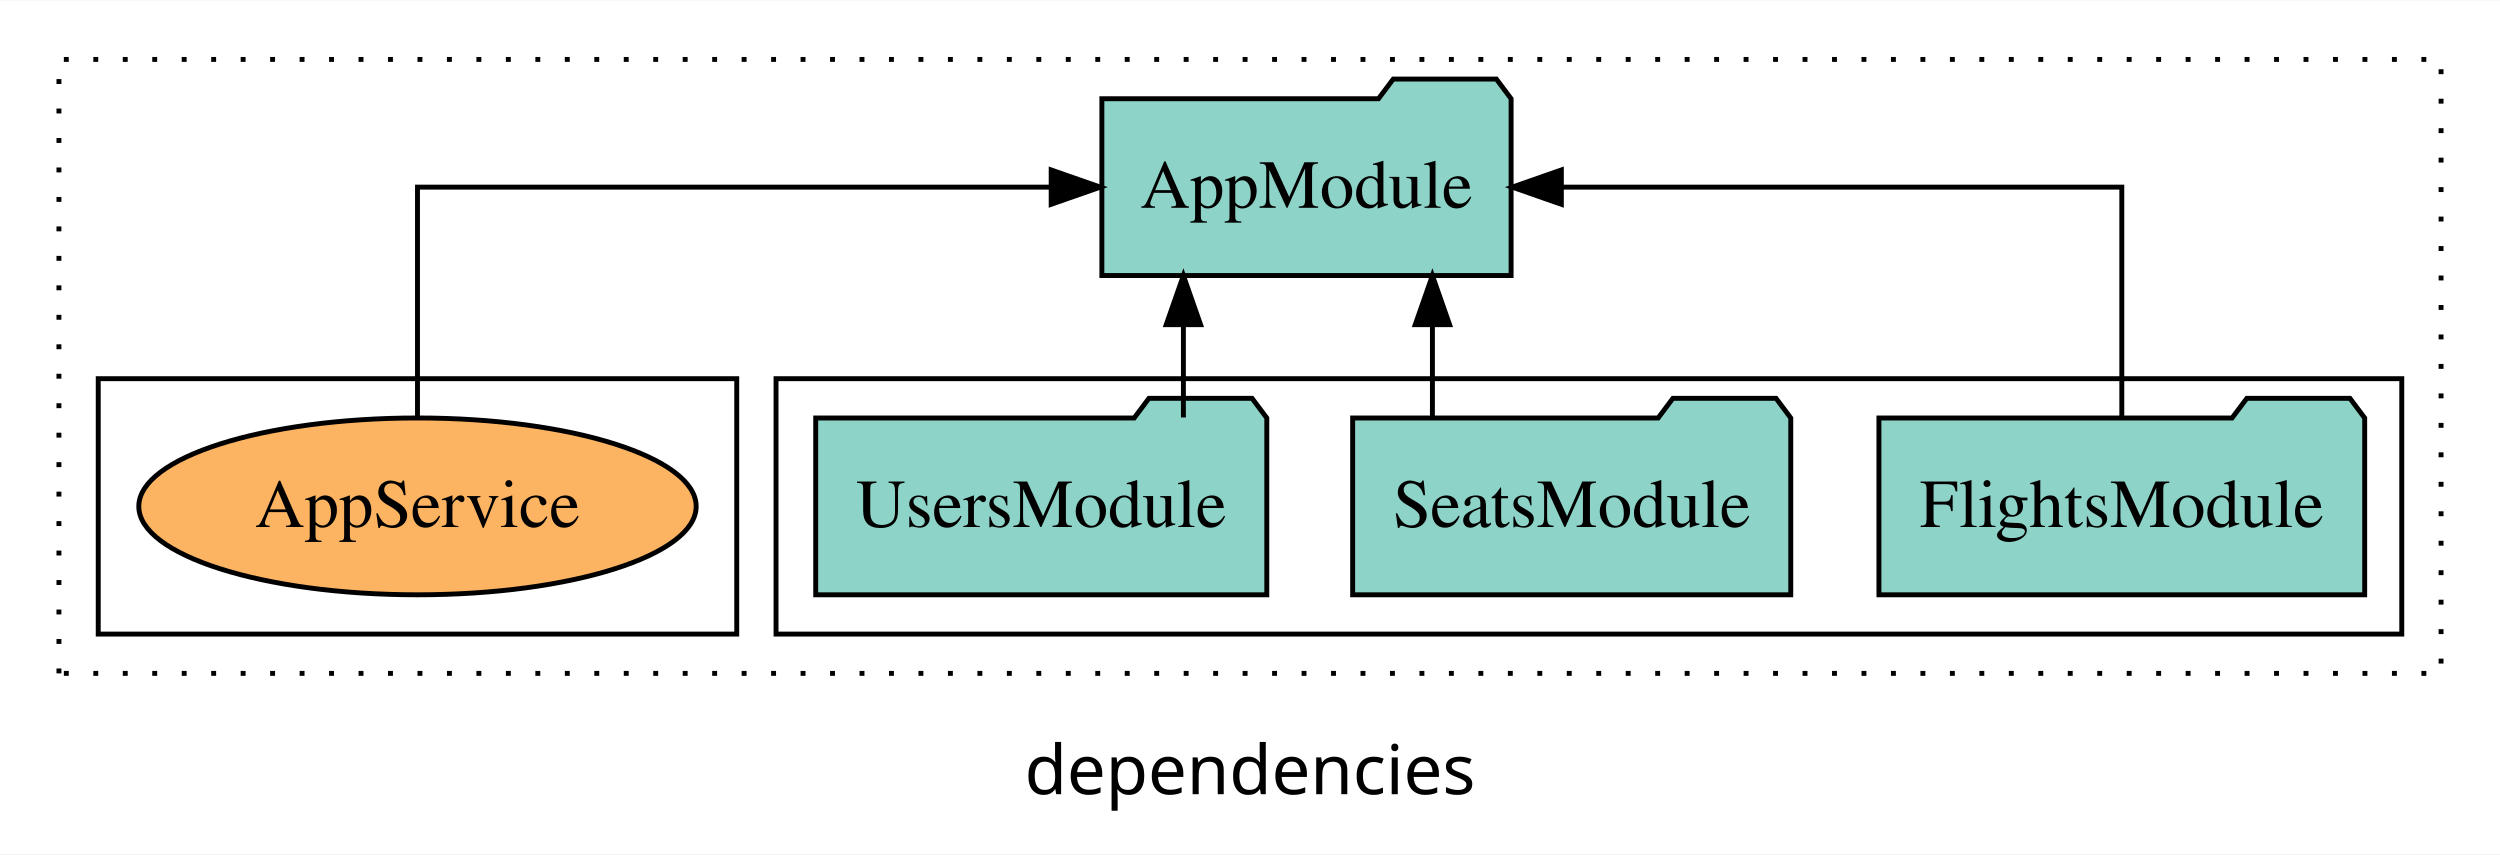
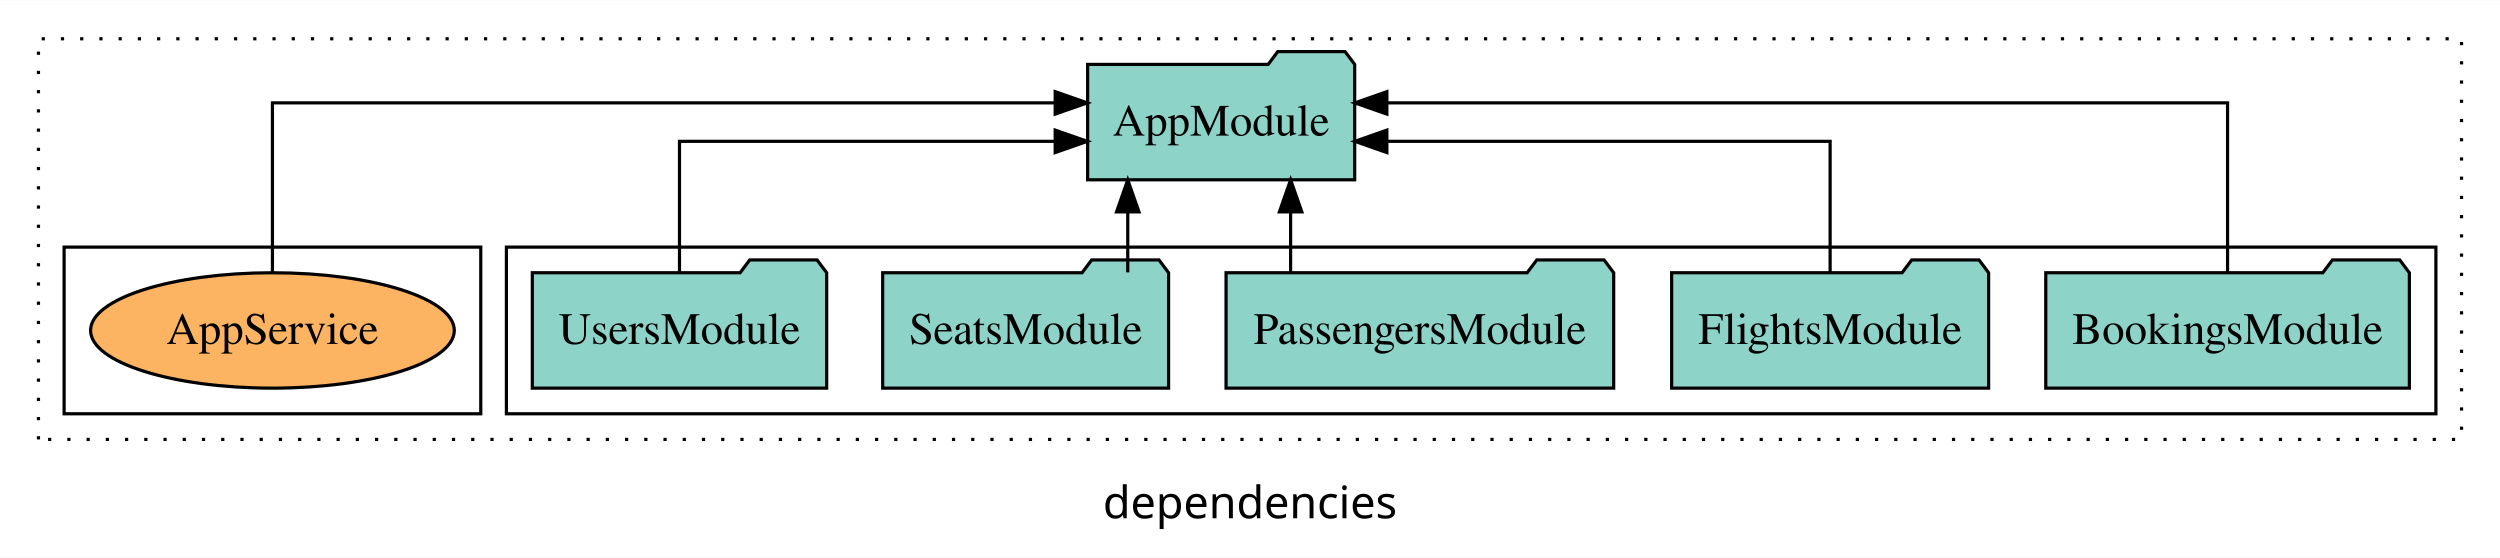
- <svg xmlns="http://www.w3.org/2000/svg" width="509pt" height="174pt" viewBox="0.00 0.00 509.00 173.80">
+ <svg xmlns="http://www.w3.org/2000/svg" width="780pt" height="174pt" viewBox="0.00 0.00 780.00 173.80">
  <g id="graph0" class="graph" transform="scale(1 1) rotate(0) translate(4 169.8)">
-     <polygon fill="white" stroke="transparent" points="-4,4 -4,-169.8 505,-169.8 505,4 -4,4" />
-     <text text-anchor="middle" x="250.5" y="-8.2" font-family="sans-serif" font-size="14.00">dependencies</text>
+     <polygon fill="white" stroke="transparent" points="-4,4 -4,-169.8 776,-169.8 776,4 -4,4" />
+     <text text-anchor="middle" x="386" y="-8.2" font-family="sans-serif" font-size="14.00">dependencies</text>
    <g id="clust1" class="cluster">
-       <polygon fill="none" stroke="black" stroke-dasharray="1,5" points="8,-32.8 8,-157.8 493,-157.8 493,-32.8 8,-32.8" />
+       <polygon fill="none" stroke="black" stroke-dasharray="1,5" points="8,-32.8 8,-157.8 764,-157.8 764,-32.8 8,-32.8" />
    </g>
    <g id="clust3" class="cluster">
-       <polygon fill="none" stroke="black" points="154,-40.8 154,-92.8 485,-92.8 485,-40.8 154,-40.8" />
+       <polygon fill="none" stroke="black" points="154,-40.8 154,-92.8 756,-92.8 756,-40.8 154,-40.8" />
    </g>
    <g id="clust6" class="cluster">
      <polygon fill="none" stroke="black" points="16,-40.8 16,-92.8 146,-92.8 146,-40.8 16,-40.8" />
    </g>
    <g id="node1" class="node">
-       <polygon fill="#8dd3c7" stroke="black" points="477.45,-84.8 474.45,-88.8 453.45,-88.8 450.45,-84.8 378.55,-84.8 378.55,-48.8 477.45,-48.8 477.45,-84.8" />
-       <text text-anchor="middle" x="428" y="-62.6" font-family="Times,serif" font-size="14.00">FlightsModule</text>
+       <polygon fill="#8dd3c7" stroke="black" points="747.72,-84.8 744.72,-88.8 723.72,-88.8 720.72,-84.8 634.28,-84.8 634.28,-48.8 747.72,-48.8 747.72,-84.8" />
+       <text text-anchor="middle" x="691" y="-62.6" font-family="Times,serif" font-size="14.00">BookingsModule</text>
+     </g>
+     <g id="node6" class="node">
+       <polygon fill="#8dd3c7" stroke="black" points="418.66,-149.8 415.66,-153.8 394.66,-153.8 391.66,-149.8 335.34,-149.8 335.34,-113.8 418.66,-113.8 418.66,-149.8" />
+       <text text-anchor="middle" x="377" y="-127.6" font-family="Times,serif" font-size="14.00">AppModule</text>
+     </g>
+     <g id="edge1" class="edge">
+       <path fill="none" stroke="black" d="M691,-85.08C691,-106.12 691,-137.8 691,-137.8 691,-137.8 428.7,-137.8 428.7,-137.8" />
+       <polygon fill="black" stroke="black" points="428.7,-134.3 418.7,-137.8 428.7,-141.3 428.7,-134.3" />
+     </g>
+     <g id="node2" class="node">
+       <polygon fill="#8dd3c7" stroke="black" points="616.45,-84.8 613.45,-88.8 592.45,-88.8 589.45,-84.8 517.55,-84.8 517.55,-48.8 616.45,-48.8 616.45,-84.8" />
+       <text text-anchor="middle" x="567" y="-62.6" font-family="Times,serif" font-size="14.00">FlightsModule</text>
+     </g>
+     <g id="edge2" class="edge">
+       <path fill="none" stroke="black" d="M567,-84.82C567,-102.17 567,-125.8 567,-125.8 567,-125.8 428.7,-125.8 428.7,-125.8" />
+       <polygon fill="black" stroke="black" points="428.7,-122.3 418.7,-125.8 428.7,-129.3 428.7,-122.3" />
+     </g>
+     <g id="node3" class="node">
+       <polygon fill="#8dd3c7" stroke="black" points="499.47,-84.8 496.47,-88.8 475.47,-88.8 472.47,-84.8 378.53,-84.8 378.53,-48.8 499.47,-48.8 499.47,-84.8" />
+       <text text-anchor="middle" x="439" y="-62.6" font-family="Times,serif" font-size="14.00">PassengersModule</text>
+     </g>
+     <g id="edge3" class="edge">
+       <path fill="none" stroke="black" d="M398.67,-84.91C398.67,-84.91 398.67,-103.79 398.67,-103.79" />
+       <polygon fill="black" stroke="black" points="395.17,-103.79 398.67,-113.79 402.17,-103.79 395.17,-103.79" />
    </g>
    <g id="node4" class="node">
-       <polygon fill="#8dd3c7" stroke="black" points="303.66,-149.8 300.66,-153.8 279.66,-153.8 276.66,-149.8 220.34,-149.8 220.34,-113.8 303.66,-113.8 303.66,-149.8" />
-       <text text-anchor="middle" x="262" y="-127.6" font-family="Times,serif" font-size="14.00">AppModule</text>
-     </g>
-     <g id="edge1" class="edge">
-       <path fill="none" stroke="black" d="M428,-84.91C428,-104.14 428,-131.8 428,-131.8 428,-131.8 313.89,-131.8 313.89,-131.8" />
-       <polygon fill="black" stroke="black" points="313.89,-128.3 303.89,-131.8 313.89,-135.3 313.89,-128.3" />
-     </g>
-     <g id="node2" class="node">
      <polygon fill="#8dd3c7" stroke="black" points="360.6,-84.8 357.6,-88.8 336.6,-88.8 333.6,-84.8 271.4,-84.8 271.4,-48.8 360.6,-48.8 360.6,-84.8" />
      <text text-anchor="middle" x="316" y="-62.6" font-family="Times,serif" font-size="14.00">SeatsModule</text>
    </g>
-     <g id="edge2" class="edge">
-       <path fill="none" stroke="black" d="M287.64,-84.91C287.64,-84.91 287.64,-103.79 287.64,-103.79" />
-       <polygon fill="black" stroke="black" points="284.14,-103.79 287.64,-113.79 291.14,-103.79 284.14,-103.79" />
+     <g id="edge4" class="edge">
+       <path fill="none" stroke="black" d="M347.86,-84.91C347.86,-84.91 347.86,-103.79 347.86,-103.79" />
+       <polygon fill="black" stroke="black" points="344.36,-103.79 347.86,-113.79 351.36,-103.79 344.36,-103.79" />
    </g>
-     <g id="node3" class="node">
+     <g id="node5" class="node">
      <polygon fill="#8dd3c7" stroke="black" points="253.92,-84.8 250.92,-88.8 229.92,-88.8 226.92,-84.8 162.08,-84.8 162.08,-48.8 253.92,-48.8 253.92,-84.8" />
      <text text-anchor="middle" x="208" y="-62.6" font-family="Times,serif" font-size="14.00">UsersModule</text>
    </g>
-     <g id="edge3" class="edge">
-       <path fill="none" stroke="black" d="M236.94,-84.91C236.94,-84.91 236.94,-103.79 236.94,-103.79" />
-       <polygon fill="black" stroke="black" points="233.44,-103.79 236.94,-113.79 240.44,-103.79 233.44,-103.79" />
+     <g id="edge5" class="edge">
+       <path fill="none" stroke="black" d="M208,-84.82C208,-102.17 208,-125.8 208,-125.8 208,-125.8 325.22,-125.8 325.22,-125.8" />
+       <polygon fill="black" stroke="black" points="325.22,-129.3 335.22,-125.8 325.22,-122.3 325.22,-129.3" />
    </g>
-     <g id="node5" class="node">
+     <g id="node7" class="node">
      <ellipse fill="#fdb462" stroke="black" cx="81" cy="-66.8" rx="56.74" ry="18" />
      <text text-anchor="middle" x="81" y="-62.6" font-family="Times,serif" font-size="14.00">AppService</text>
    </g>
-     <g id="edge4" class="edge">
-       <path fill="none" stroke="black" d="M81,-84.91C81,-104.14 81,-131.8 81,-131.8 81,-131.8 210.02,-131.8 210.02,-131.8" />
-       <polygon fill="black" stroke="black" points="210.02,-135.3 220.02,-131.8 210.02,-128.3 210.02,-135.3" />
+     <g id="edge6" class="edge">
+       <path fill="none" stroke="black" d="M81,-85.08C81,-106.12 81,-137.8 81,-137.8 81,-137.8 325.22,-137.8 325.22,-137.8" />
+       <polygon fill="black" stroke="black" points="325.22,-141.3 335.22,-137.8 325.22,-134.3 325.22,-141.3" />
    </g>
  </g>
</svg>
